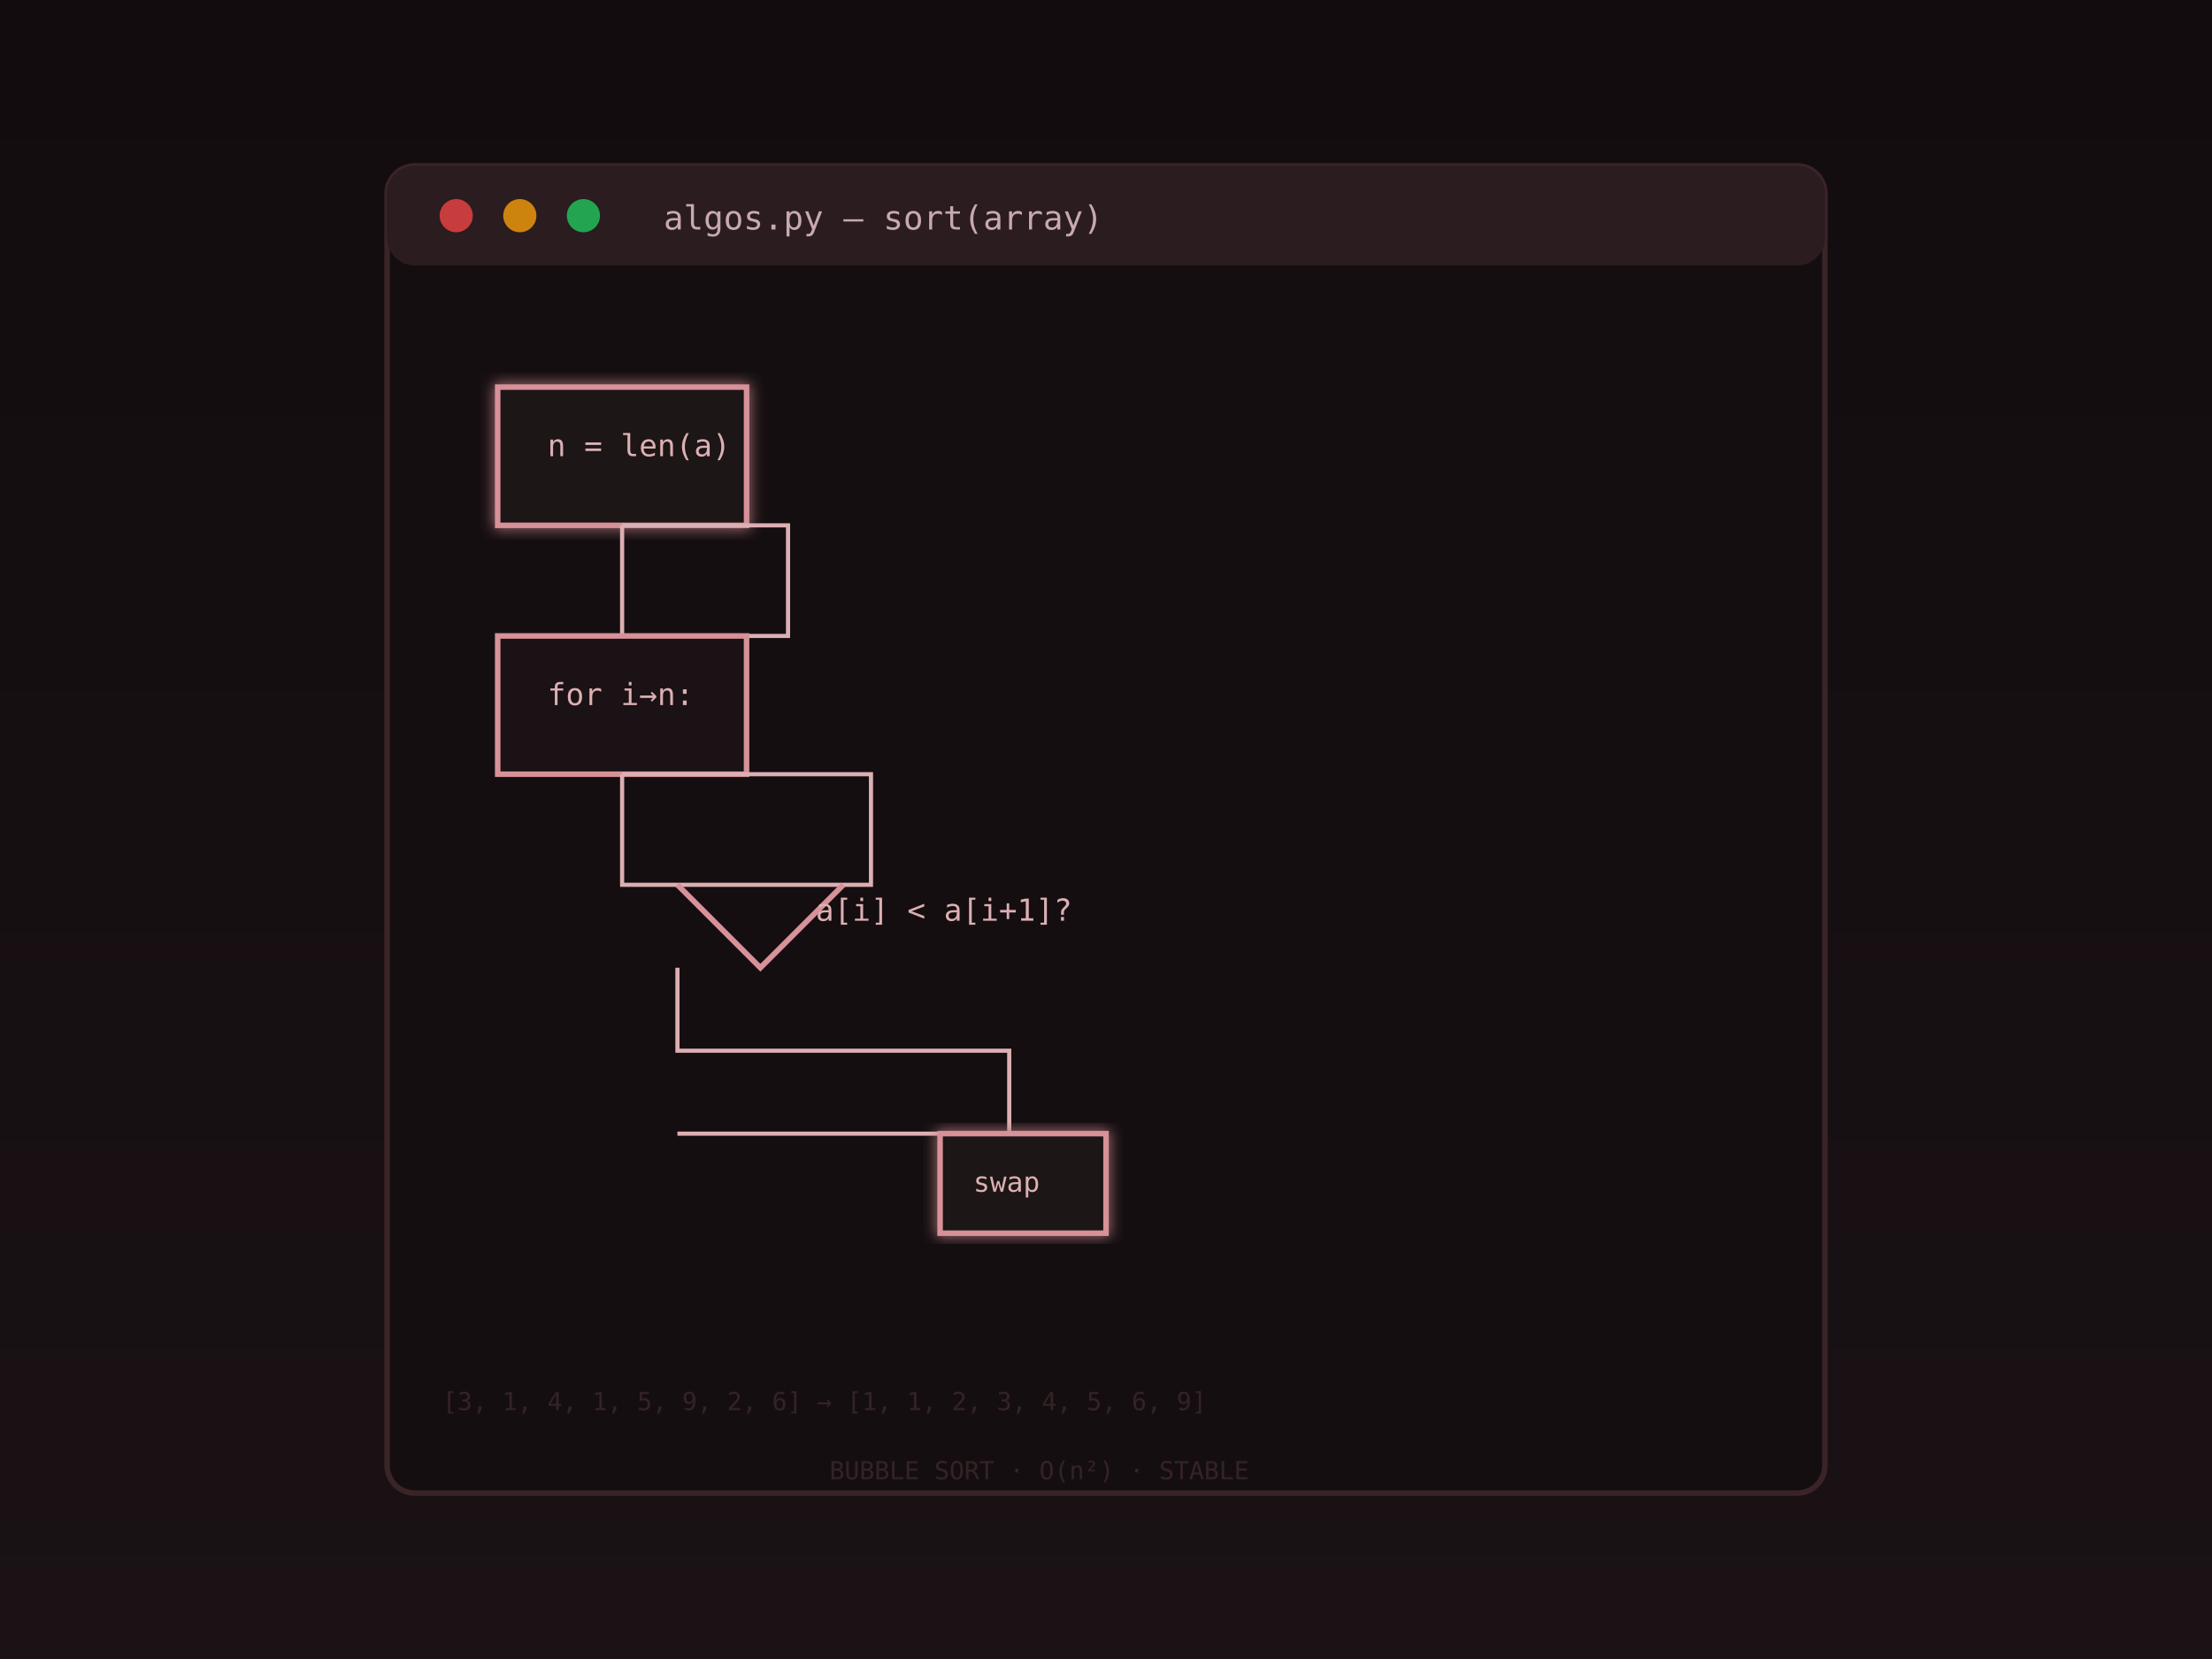
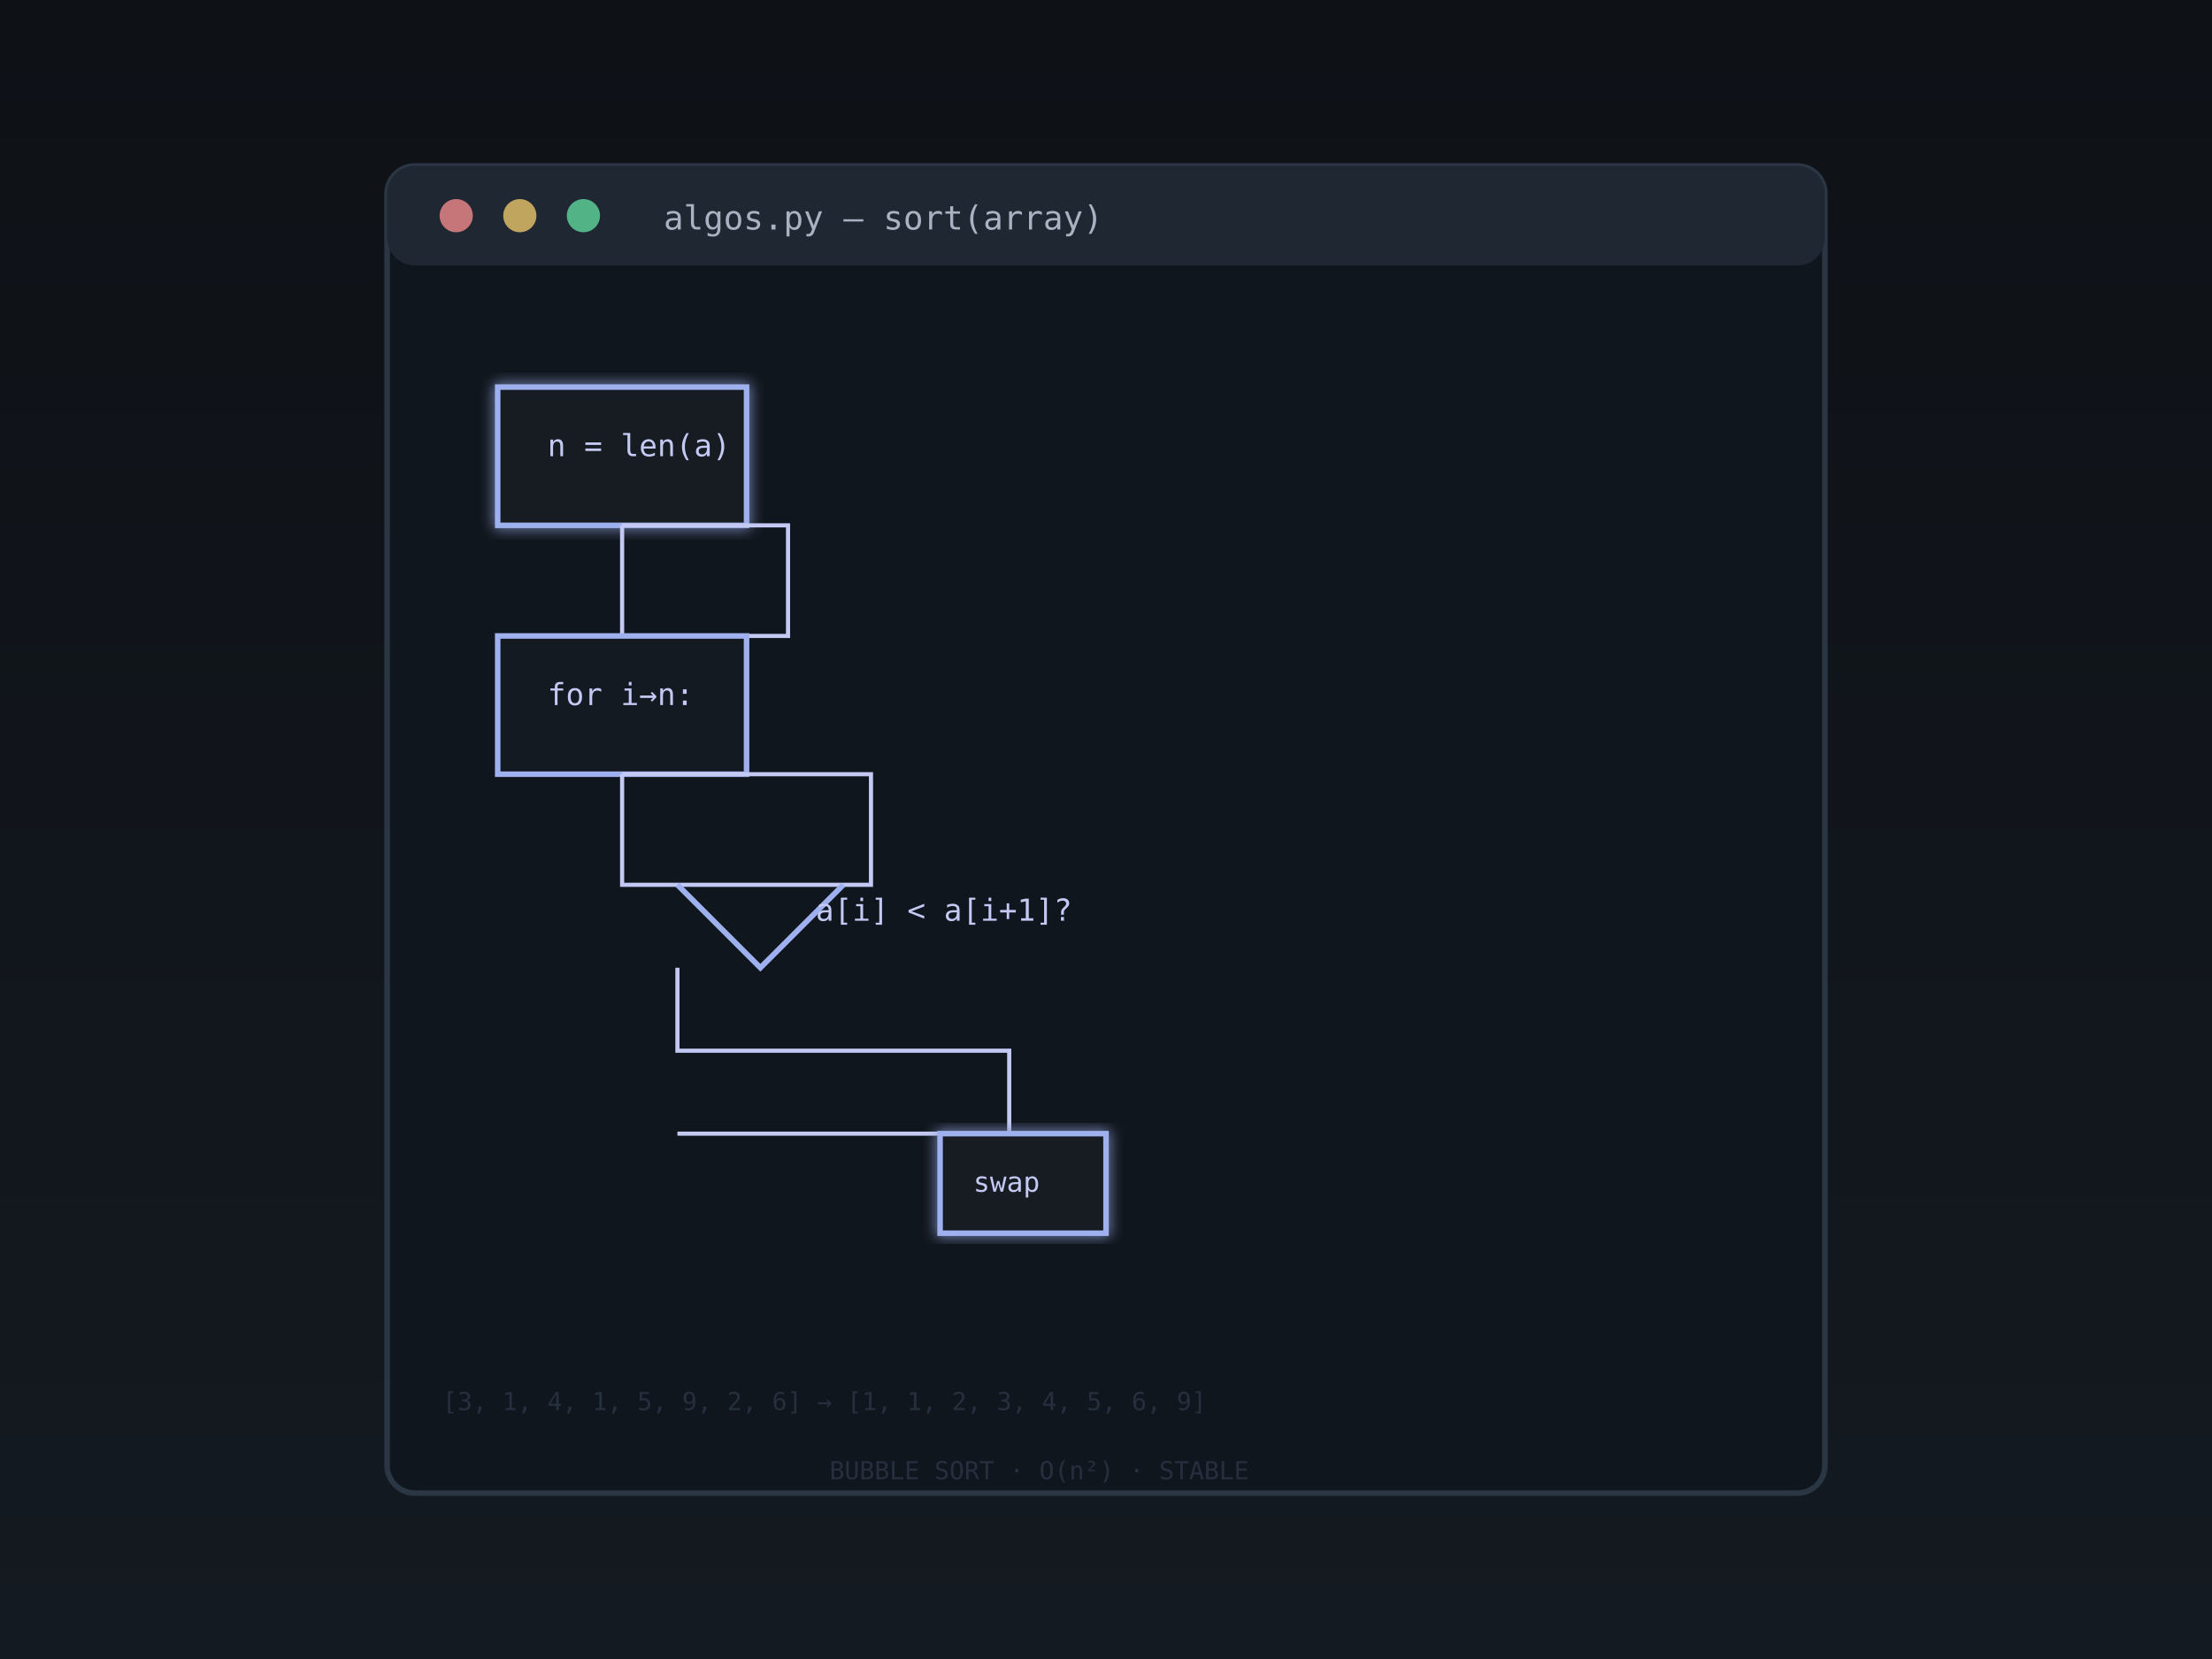
<svg xmlns="http://www.w3.org/2000/svg" viewBox="0 0 800 600">
  <defs>
    <linearGradient id="bgALG" x1="0" y1="0" x2="0" y2="1">
-       <stop offset="0" stop-color="#120c0e" />
-       <stop offset="1" stop-color="#1a1214" />
+       <stop offset="0" stop-color="#0E1116" />
+       <stop offset="1" stop-color="#141A21" />
    </linearGradient>
    <filter id="gA1">
      <feGaussianBlur stdDeviation="2.5" result="b" />
      <feMerge>
        <feMergeNode in="b" />
        <feMergeNode in="SourceGraphic" />
      </feMerge>
    </filter>
  </defs>
  <rect width="800" height="600" fill="url(#bgALG)" />
-   <rect x="140" y="60" width="520" height="480" rx="10" fill="#150e10" stroke="#3a2428" stroke-width="2" />
-   <rect x="140" y="60" width="520" height="36" rx="10" fill="#2a1c1f" />
-   <circle cx="165" cy="78" r="6" fill="#ef4444" opacity="0.8" />
-   <circle cx="188" cy="78" r="6" fill="#f59e0b" opacity="0.8" />
-   <circle cx="211" cy="78" r="6" fill="#22c55e" opacity="0.8" />
-   <text x="240" y="83" font-family="monospace" font-size="12" fill="#c7a9ae">algos.py — sort(array)</text>
-   <path d="M180 140 h90 v50 h-90 v-50 z" fill="#1a1214" stroke="#d79198" stroke-width="2" filter="url(#gA1)" />
-   <text x="198" y="165" font-family="monospace" font-size="11" fill="#dcafb3">n = len(a)</text>
-   <path d="M225 190 v40 h60 v-40 h-60" fill="none" stroke="#dcafb3" stroke-width="1.5" />
-   <path d="M180 230 h90 v50 h-90 v-50 z" fill="#1a1214" stroke="#d79198" stroke-width="2" />
-   <text x="198" y="255" font-family="monospace" font-size="11" fill="#dcafb3">for i→n:</text>
-   <path d="M225 280 v40 h90 v-40 h-90" fill="none" stroke="#dcafb3" stroke-width="1.5" />
-   <path d="M245 320 l30 30 30-30" fill="none" stroke="#d79198" stroke-width="2" />
-   <text x="295" y="333" font-family="monospace" font-size="11" fill="#dcafb3">a[i] &lt; a[i+1]?</text>
-   <path d="M245 350 v30 h120 v30 h-120" fill="none" stroke="#dcafb3" stroke-width="1.5" />
-   <path d="M340 410 h60 v36 h-60 v-36 z" fill="#1a1214" stroke="#d79198" stroke-width="2" filter="url(#gA1)" />
-   <text x="352" y="431" font-family="monospace" font-size="10" fill="#dcafb3">swap</text>
-   <g font-family="monospace" font-size="9" fill="#d79198" opacity="0.16">
+   <rect x="140" y="60" width="520" height="480" rx="10" fill="#10161D" stroke="#2B3644" stroke-width="2" />
+   <rect x="140" y="60" width="520" height="36" rx="10" fill="#1F2733" />
+   <circle cx="165" cy="78" r="6" fill="#F08A8A" opacity="0.8" />
+   <circle cx="188" cy="78" r="6" fill="#E9C46A" opacity="0.8" />
+   <circle cx="211" cy="78" r="6" fill="#5FD69B" opacity="0.8" />
+   <text x="240" y="83" font-family="monospace" font-size="12" fill="#A8B2C1">algos.py — sort(array)</text>
+   <path d="M180 140 h90 v50 h-90 v-50 z" fill="#141A21" stroke="#9FB0EE" stroke-width="2" filter="url(#gA1)" />
+   <text x="198" y="165" font-family="monospace" font-size="11" fill="#C3C9F2">n = len(a)</text>
+   <path d="M225 190 v40 h60 v-40 h-60" fill="none" stroke="#C3C9F2" stroke-width="1.5" />
+   <path d="M180 230 h90 v50 h-90 v-50 z" fill="#141A21" stroke="#9FB0EE" stroke-width="2" />
+   <text x="198" y="255" font-family="monospace" font-size="11" fill="#C3C9F2">for i→n:</text>
+   <path d="M225 280 v40 h90 v-40 h-90" fill="none" stroke="#C3C9F2" stroke-width="1.5" />
+   <path d="M245 320 l30 30 30-30" fill="none" stroke="#9FB0EE" stroke-width="2" />
+   <text x="295" y="333" font-family="monospace" font-size="11" fill="#C3C9F2">a[i] &lt; a[i+1]?</text>
+   <path d="M245 350 v30 h120 v30 h-120" fill="none" stroke="#C3C9F2" stroke-width="1.5" />
+   <path d="M340 410 h60 v36 h-60 v-36 z" fill="#141A21" stroke="#9FB0EE" stroke-width="2" filter="url(#gA1)" />
+   <text x="352" y="431" font-family="monospace" font-size="10" fill="#C3C9F2">swap</text>
+   <g font-family="monospace" font-size="9" fill="#9FB0EE" opacity="0.16">
    <text x="160" y="510">[3, 1, 4, 1, 5, 9, 2, 6] → [1, 1, 2, 3, 4, 5, 6, 9]</text>
    <text x="300" y="535">BUBBLE SORT · O(n²) · STABLE</text>
  </g>
</svg>
